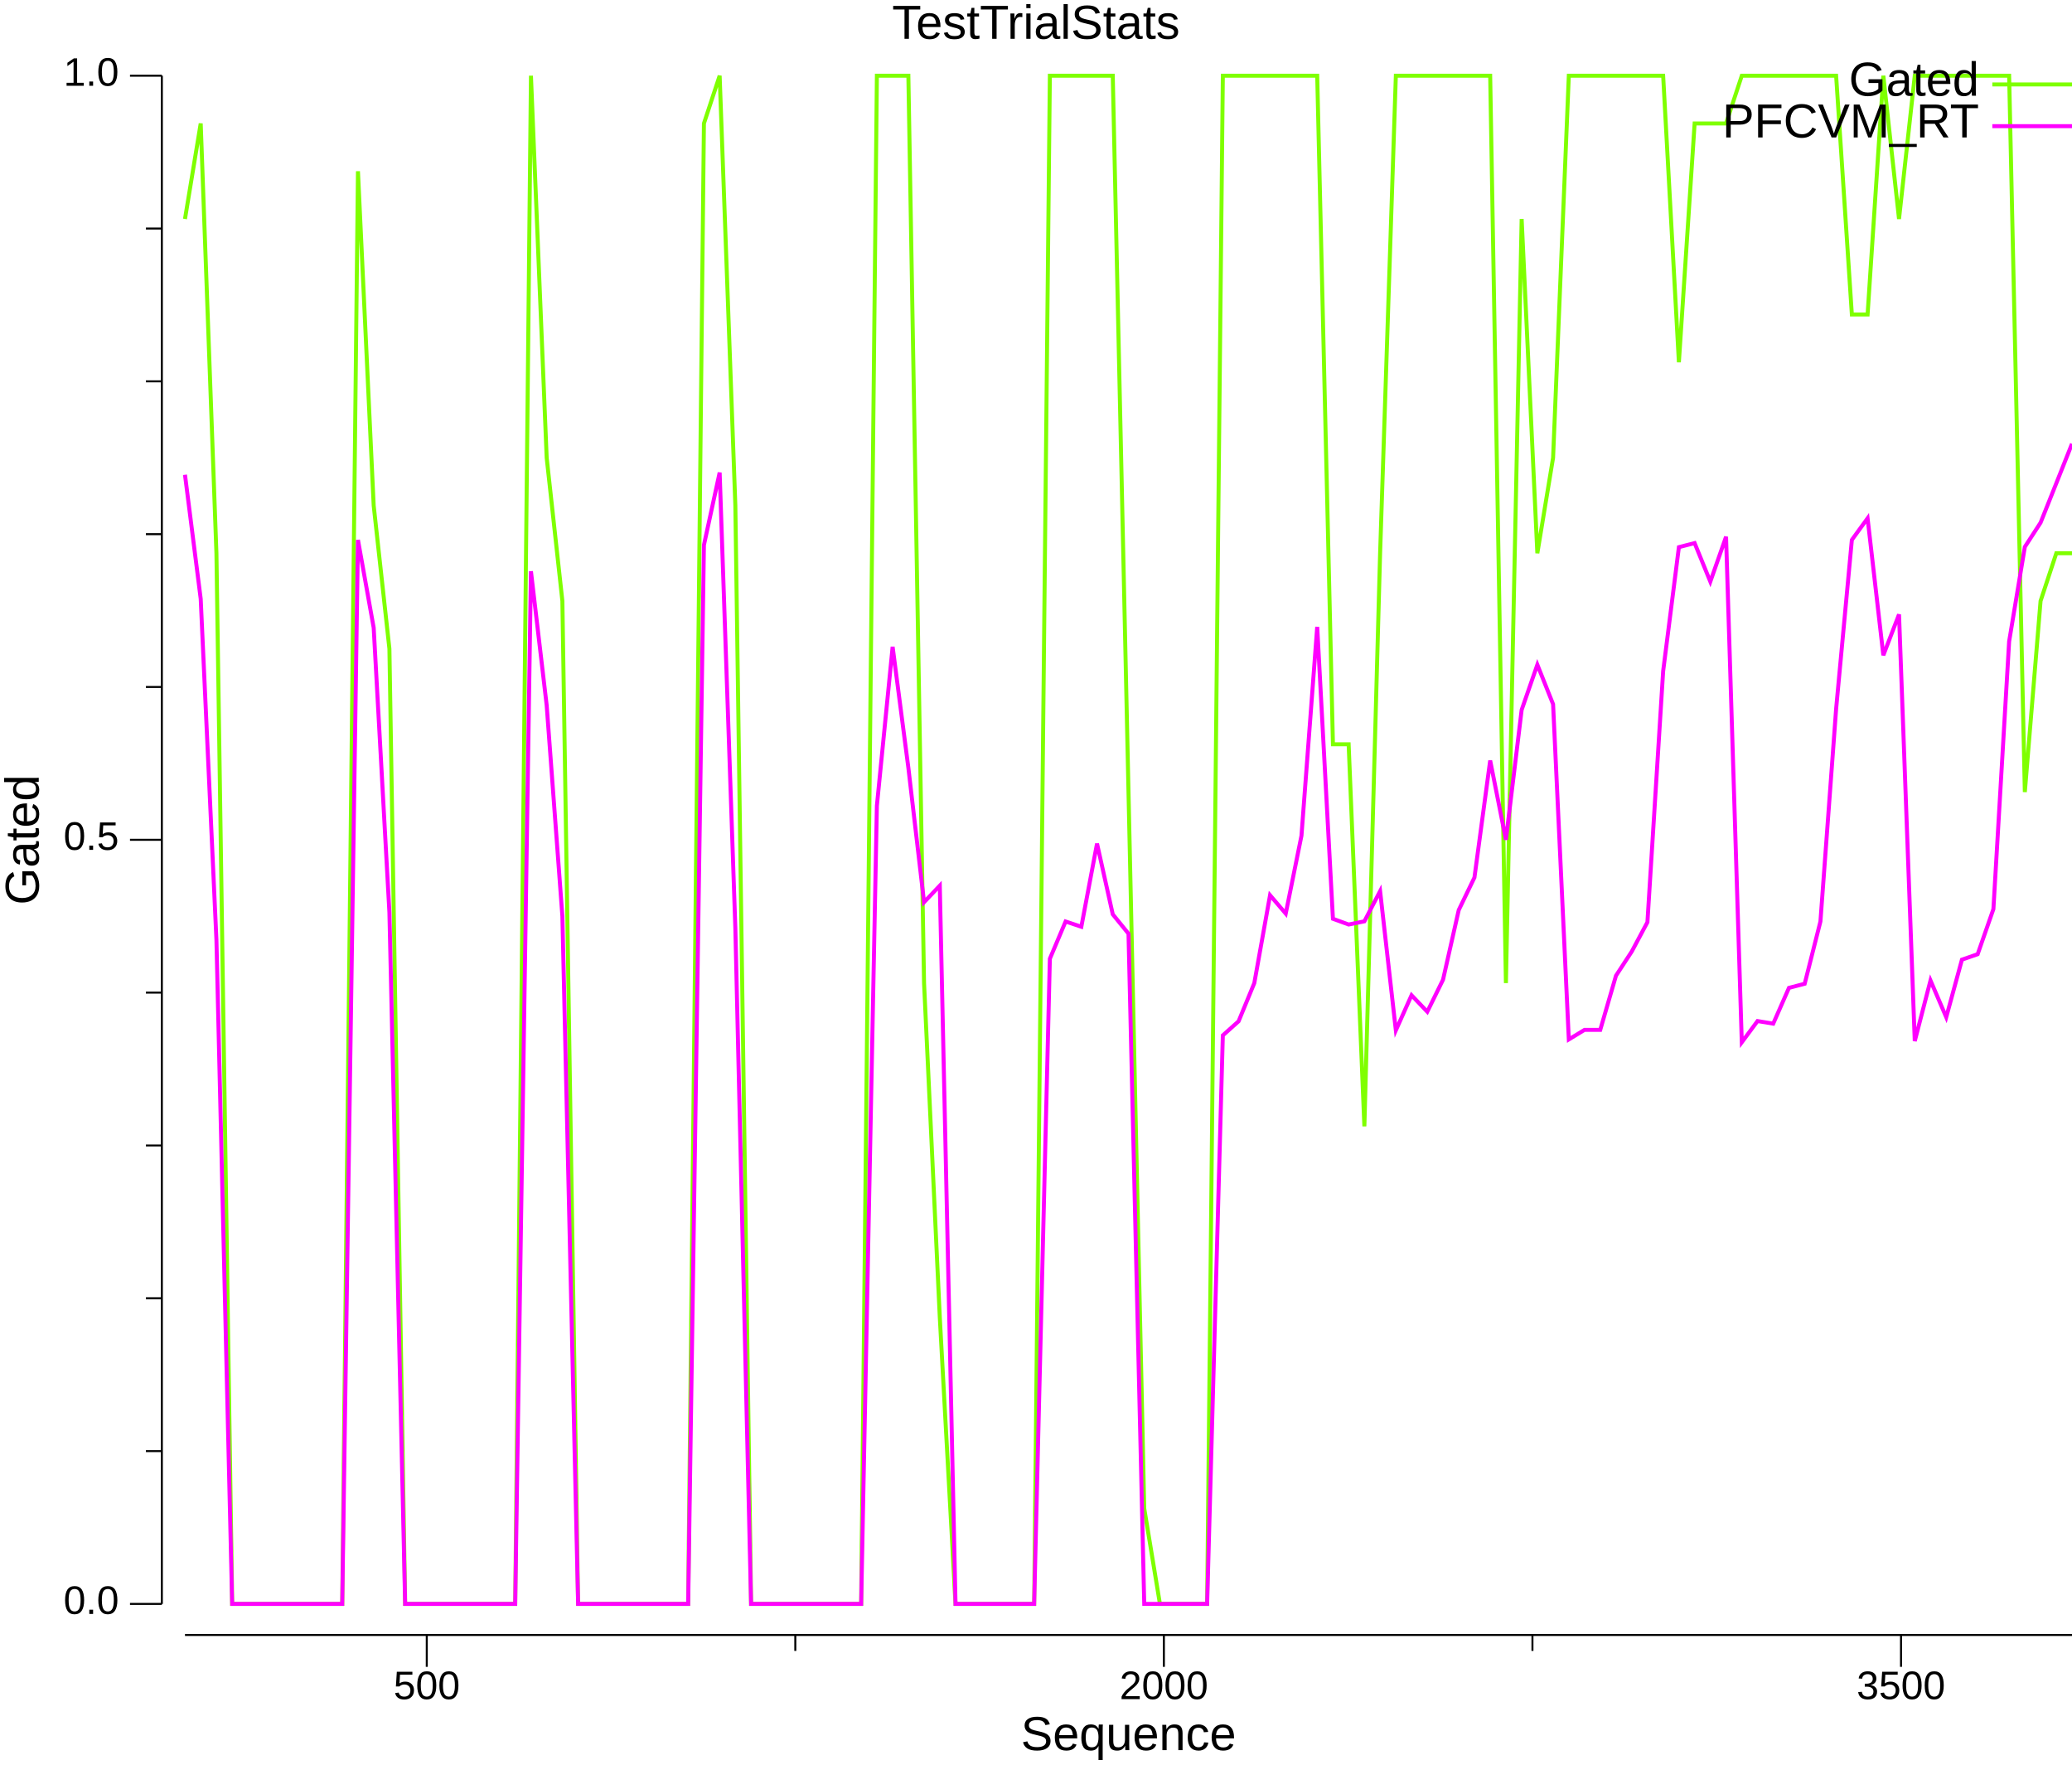
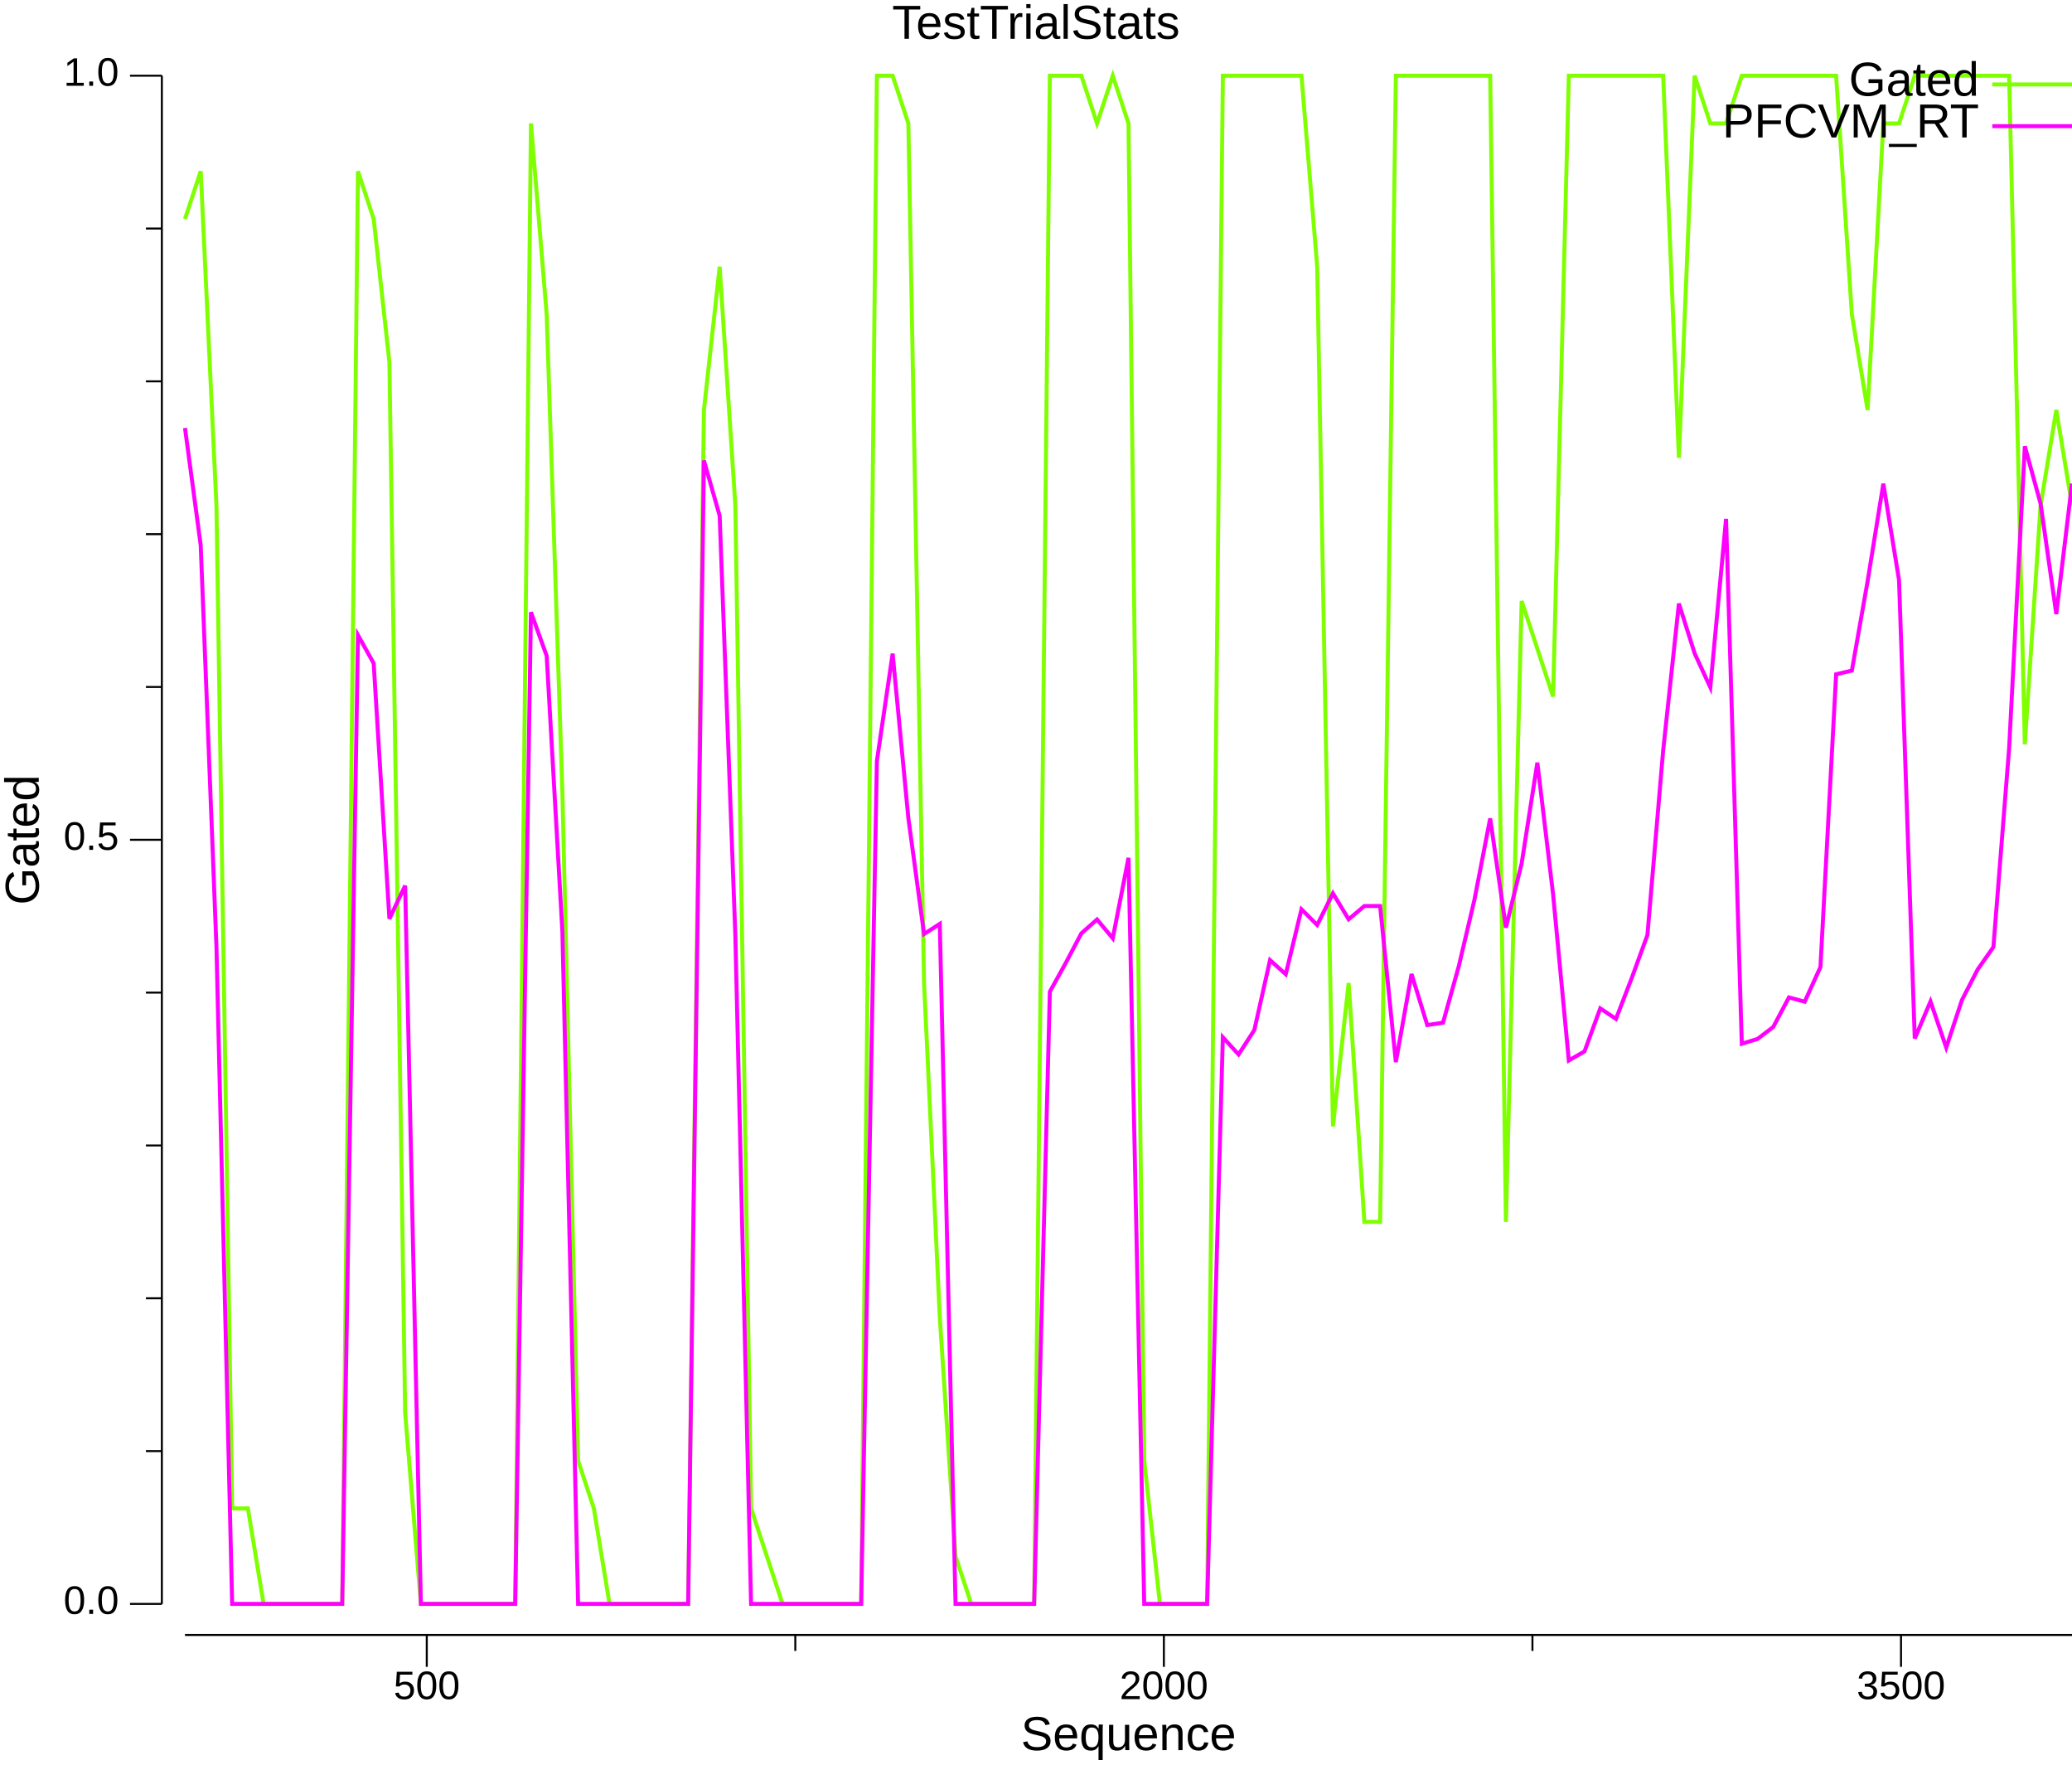
<svg xmlns="http://www.w3.org/2000/svg" width="520.12pt" height="442.88pt" viewBox="0 0 520.12 442.88">
  <g transform="scale(1, -1) translate(0, -442.88)">
    <text x="223.94" y="-433.15" transform="scale(1, -1)" style="font-family:Liberation Sans;font-variant:normal;font-weight:normal;font-style:normal;font-size:12px">TestTrialStats</text>
    <text x="256.26" y="-3.68" transform="scale(1, -1)" style="font-family:Liberation Sans;font-variant:normal;font-weight:normal;font-style:normal;font-size:12px">Sequence</text>
    <text x="98.784" y="-16.473" transform="scale(1, -1)" style="font-family:Liberation Sans;font-variant:normal;font-weight:normal;font-style:normal;font-size:10px">500</text>
    <text x="281.04" y="-16.473" transform="scale(1, -1)" style="font-family:Liberation Sans;font-variant:normal;font-weight:normal;font-style:normal;font-size:10px">2000</text>
    <text x="466.07" y="-16.473" transform="scale(1, -1)" style="font-family:Liberation Sans;font-variant:normal;font-weight:normal;font-style:normal;font-size:10px">3500</text>
    <path d="M107.13,24.578L107.13,32.578" style="fill:none;stroke:#000000;stroke-width:0.5" />
    <path d="M292.16,24.578L292.16,32.578" style="fill:none;stroke:#000000;stroke-width:0.5" />
    <path d="M477.2,24.578L477.2,32.578" style="fill:none;stroke:#000000;stroke-width:0.5" />
    <path d="M199.64,28.578L199.64,32.578" style="fill:none;stroke:#000000;stroke-width:0.5" />
    <path d="M384.68,28.578L384.68,32.578" style="fill:none;stroke:#000000;stroke-width:0.5" />
    <path d="M46.435,32.578L520.12,32.578" style="fill:none;stroke:#000000;stroke-width:0.5" />
    <g transform="rotate(90)">
      <text x="215.78" y="9.727" transform="scale(1, -1)" style="font-family:Liberation Sans;font-variant:normal;font-weight:normal;font-style:normal;font-size:12px">Gated</text>
    </g>
    <text x="15.949" y="-37.852" transform="scale(1, -1)" style="font-family:Liberation Sans;font-variant:normal;font-weight:normal;font-style:normal;font-size:10px">0.0</text>
    <text x="15.949" y="-229.61" transform="scale(1, -1)" style="font-family:Liberation Sans;font-variant:normal;font-weight:normal;font-style:normal;font-size:10px">0.5</text>
    <text x="15.949" y="-421.36" transform="scale(1, -1)" style="font-family:Liberation Sans;font-variant:normal;font-weight:normal;font-style:normal;font-size:10px">1.0</text>
    <path d="M32.629,40.371L40.629,40.371" style="fill:none;stroke:#000000;stroke-width:0.5" />
    <path d="M32.629,232.13L40.629,232.13" style="fill:none;stroke:#000000;stroke-width:0.5" />
    <path d="M32.629,423.88L40.629,423.88" style="fill:none;stroke:#000000;stroke-width:0.5" />
    <path d="M36.629,78.722L40.629,78.722" style="fill:none;stroke:#000000;stroke-width:0.5" />
    <path d="M36.629,117.07L40.629,117.07" style="fill:none;stroke:#000000;stroke-width:0.5" />
    <path d="M36.629,155.42L40.629,155.42" style="fill:none;stroke:#000000;stroke-width:0.5" />
    <path d="M36.629,193.78L40.629,193.78" style="fill:none;stroke:#000000;stroke-width:0.5" />
    <path d="M36.629,270.48L40.629,270.48" style="fill:none;stroke:#000000;stroke-width:0.5" />
    <path d="M36.629,308.83L40.629,308.83" style="fill:none;stroke:#000000;stroke-width:0.5" />
    <path d="M36.629,347.18L40.629,347.18" style="fill:none;stroke:#000000;stroke-width:0.5" />
    <path d="M36.629,385.53L40.629,385.53" style="fill:none;stroke:#000000;stroke-width:0.5" />
    <path d="M40.629,40.371L40.629,423.88" style="fill:none;stroke:#000000;stroke-width:0.5" />
-     <path d="M46.435,387.93L50.382,411.9L54.329,304.04L58.277,40.371L62.224,40.371L66.172,40.371L70.119,40.371L74.067,40.371L78.014,40.371L81.961,40.371L85.909,40.371L89.856,399.91L93.804,316.02L97.751,280.07L101.7,40.371L105.65,40.371L109.59,40.371L113.54,40.371L117.49,40.371L121.44,40.371L125.38,40.371L129.33,40.371L133.28,423.88L137.23,328L141.17,292.05L145.12,40.371L149.07,40.371L153.01,40.371L156.96,40.371L160.91,40.371L164.86,40.371L168.8,40.371L172.75,40.371L176.7,411.9L180.65,423.88L184.59,316.02L188.54,40.371L192.49,40.371L196.44,40.371L200.38,40.371L204.33,40.371L208.28,40.371L212.23,40.371L216.17,40.371L220.12,423.88L224.07,423.88L228.02,423.88L231.96,196.17L235.91,112.28L239.86,40.371L243.81,40.371L247.75,40.371L251.7,40.371L255.65,40.371L259.6,40.371L263.54,423.88L267.49,423.88L271.44,423.88L275.38,423.88L279.33,423.88L283.28,244.11L287.23,64.341L291.17,40.371L295.12,40.371L299.07,40.371L303.02,40.371L306.96,423.88L310.91,423.88L314.86,423.88L318.81,423.88L322.75,423.88L326.7,423.88L330.65,423.88L334.6,256.1L338.54,256.1L342.49,160.22L346.44,304.04L350.39,423.88L354.33,423.88L358.28,423.88L362.23,423.88L366.18,423.88L370.12,423.88L374.07,423.88L378.02,196.17L381.97,387.93L385.91,304.04L389.86,328L393.81,423.88L397.75,423.88L401.7,423.88L405.65,423.88L409.6,423.88L413.54,423.88L417.49,423.88L421.44,351.97L425.39,411.9L429.33,411.9L433.28,411.9L437.23,423.88L441.18,423.88L445.12,423.88L449.07,423.88L453.02,423.88L456.97,423.88L460.91,423.88L464.86,363.96L468.81,363.96L472.76,423.88L476.7,387.93L480.65,423.88L484.6,423.88L488.55,423.88L492.49,423.88L496.44,423.88L500.39,423.88L504.34,423.88L508.28,244.11L512.23,292.05L516.18,304.04L520.12,304.04" style="fill:none;stroke:#7FFF00" />
-     <path d="M46.435,323.74L50.382,292.6L54.329,207.04L58.277,40.371L62.224,40.371L66.172,40.371L70.119,40.371L74.067,40.371L78.014,40.371L81.961,40.371L85.909,40.371L89.856,307.39L93.804,285.34L97.751,213.91L101.7,40.371L105.65,40.371L109.59,40.371L113.54,40.371L117.49,40.371L121.44,40.371L125.38,40.371L129.33,40.371L133.28,299.52L137.23,265.88L141.17,212.95L145.12,40.371L149.07,40.371L153.01,40.371L156.96,40.371L160.91,40.371L164.86,40.371L168.8,40.371L172.75,40.371L176.7,306.09L180.65,324.29L184.59,209.94L188.54,40.371L192.49,40.371L196.44,40.371L200.38,40.371L204.33,40.371L208.28,40.371L212.23,40.371L216.17,40.371L220.12,240.66L224.07,280.56L228.02,250.21L231.96,216.47L235.91,220.62L239.86,40.371L243.81,40.371L247.75,40.371L251.7,40.371L255.65,40.371L259.6,40.371L263.54,202.28L267.49,211.63L271.44,210.31L275.38,231.17L279.33,213.43L283.28,208.57L287.23,40.371L291.17,40.371L295.12,40.371L299.07,40.371L303.02,40.371L306.96,183.05L310.91,186.58L314.86,196.17L318.81,218.22L322.75,213.61L326.7,233.16L330.65,285.57L334.6,212.31L338.54,210.87L342.49,211.67L346.44,219.25L350.39,184.31L354.33,193.12L358.28,188.98L362.23,197.01L366.18,214.51L370.12,222.66L374.07,252.02L378.02,232.13L381.97,264.73L385.91,276.07L389.86,266.16L393.81,182.03L397.75,184.43L401.7,184.43L405.65,198.03L409.6,204.08L413.54,211.45L417.49,274.45L421.44,305.57L425.39,306.59L429.33,296.91L433.28,308.19L437.23,181.31L441.18,186.64L445.12,185.99L449.07,194.97L453.02,196L456.97,211.63L460.91,264.97L464.86,307.39L468.81,312.82L472.76,278.44L476.7,288.69L480.65,181.61L484.6,196.83L488.55,187.6L492.49,202.05L496.44,203.42L500.39,214.74L504.34,281.92L508.28,305.63L512.23,311.71L516.18,321.61L520.12,331.52" style="fill:none;stroke:#FF00FF" />
+     <path d="M46.435,387.93L50.382,399.91L54.329,316.02L58.277,64.341L62.224,64.341L66.172,40.371L70.119,40.371L74.067,40.371L78.014,40.371L81.961,40.371L85.909,40.371L89.856,399.91L93.804,387.93L97.751,351.97L101.7,88.31L105.65,40.371L109.59,40.371L113.54,40.371L117.49,40.371L121.44,40.371L125.38,40.371L129.33,40.371L133.28,411.9L137.23,363.96L141.17,244.11L145.12,76.325L149.07,64.341L153.01,40.371L156.96,40.371L160.91,40.371L164.86,40.371L168.8,40.371L172.75,40.371L176.7,339.99L180.65,375.94L184.59,316.02L188.54,64.341L192.49,52.356L196.44,40.371L200.38,40.371L204.33,40.371L208.28,40.371L212.23,40.371L216.17,40.371L220.12,423.88L224.07,423.88L228.02,411.9L231.96,196.17L235.91,112.28L239.86,52.356L243.81,40.371L247.75,40.371L251.7,40.371L255.65,40.371L259.6,40.371L263.54,423.88L267.49,423.88L271.44,423.88L275.38,411.9L279.33,423.88L283.28,411.9L287.23,76.325L291.17,40.371L295.12,40.371L299.07,40.371L303.02,40.371L306.96,423.88L310.91,423.88L314.86,423.88L318.81,423.88L322.75,423.88L326.7,423.88L330.65,375.94L334.6,160.22L338.54,196.17L342.49,136.25L346.44,136.25L350.39,423.88L354.33,423.88L358.28,423.88L362.23,423.88L366.18,423.88L370.12,423.88L374.07,423.88L378.02,136.25L381.97,292.05L385.91,280.07L389.86,268.08L393.81,423.88L397.75,423.88L401.7,423.88L405.65,423.88L409.6,423.88L413.54,423.88L417.49,423.88L421.44,328L425.39,423.88L429.33,411.9L433.28,411.9L437.23,423.88L441.18,423.88L445.12,423.88L449.07,423.88L453.02,423.88L456.97,423.88L460.91,423.88L464.86,363.96L468.81,339.99L472.76,411.9L476.7,411.9L480.65,423.88L484.6,423.88L488.55,423.88L492.49,423.88L496.44,423.88L500.39,423.88L504.34,423.88L508.28,256.1L512.23,316.02L516.18,339.99L520.12,316.02" style="fill:none;stroke:#7FFF00" />
+     <path d="M46.435,335.48L50.382,306.05L54.329,205.41L58.277,40.371L62.224,40.371L66.172,40.371L70.119,40.371L74.067,40.371L78.014,40.371L81.961,40.371L85.909,40.371L89.856,283.5L93.804,276.41L97.751,212.31L101.7,220.62L105.65,40.371L109.59,40.371L113.54,40.371L117.49,40.371L121.44,40.371L125.38,40.371L129.33,40.371L133.28,289.24L137.23,278.29L141.17,209.12L145.12,40.371L149.07,40.371L153.01,40.371L156.96,40.371L160.91,40.371L164.86,40.371L168.8,40.371L172.75,40.371L176.7,327.31L180.65,313.46L184.59,208.11L188.54,40.371L192.49,40.371L196.44,40.371L200.38,40.371L204.33,40.371L208.28,40.371L212.23,40.371L216.17,40.371L220.12,251.9L224.07,278.85L228.02,237.56L231.96,208.48L235.91,211.03L239.86,40.371L243.81,40.371L247.75,40.371L251.7,40.371L255.65,40.371L259.6,40.371L263.54,194.02L267.49,201.15L271.44,208.64L275.38,212.13L279.33,207.41L283.28,227.61L287.23,40.371L291.17,40.371L295.12,40.371L299.07,40.371L303.02,40.371L306.96,182.57L310.91,178.26L314.86,184.37L318.81,201.93L322.75,198.39L326.7,214.69L330.65,210.76L334.6,218.7L338.54,212.18L342.49,215.51L346.44,215.51L350.39,176.34L354.33,198.45L358.28,185.63L362.23,186.23L366.18,200.37L370.12,217.09L374.07,237.5L378.02,210.08L381.97,226.2L385.91,251.49L389.86,218.46L393.81,176.76L397.75,179.03L401.7,189.82L405.65,187.18L409.6,197.43L413.54,208.22L417.49,254.52L421.44,291.41L425.39,278.92L429.33,270.37L433.28,312.66L437.23,180.95L441.18,182.15L445.12,185.15L449.07,192.58L453.02,191.5L456.97,200.19L460.91,273.67L464.86,274.59L468.81,297L472.76,321.49L476.7,297.32L480.65,182.27L484.6,191.56L488.55,179.99L492.49,191.92L496.44,199.59L500.39,205.22L504.34,255.14L508.28,330.88L512.23,316.5L516.18,288.78L520.12,321.53" style="fill:none;stroke:#FF00FF" />
    <path d="M500.12,421.69L520.12,421.69" style="fill:none;stroke:#7FFF00" />
    <text x="464.1" y="-418.86" transform="scale(1, -1)" style="font-family:Liberation Sans;font-variant:normal;font-weight:normal;font-style:normal;font-size:12px">Gated</text>
    <path d="M500.12,411.22L520.12,411.22" style="fill:none;stroke:#FF00FF" />
    <text x="432.34" y="-408.39" transform="scale(1, -1)" style="font-family:Liberation Sans;font-variant:normal;font-weight:normal;font-style:normal;font-size:12px">PFCVM_RT</text>
  </g>
</svg>
